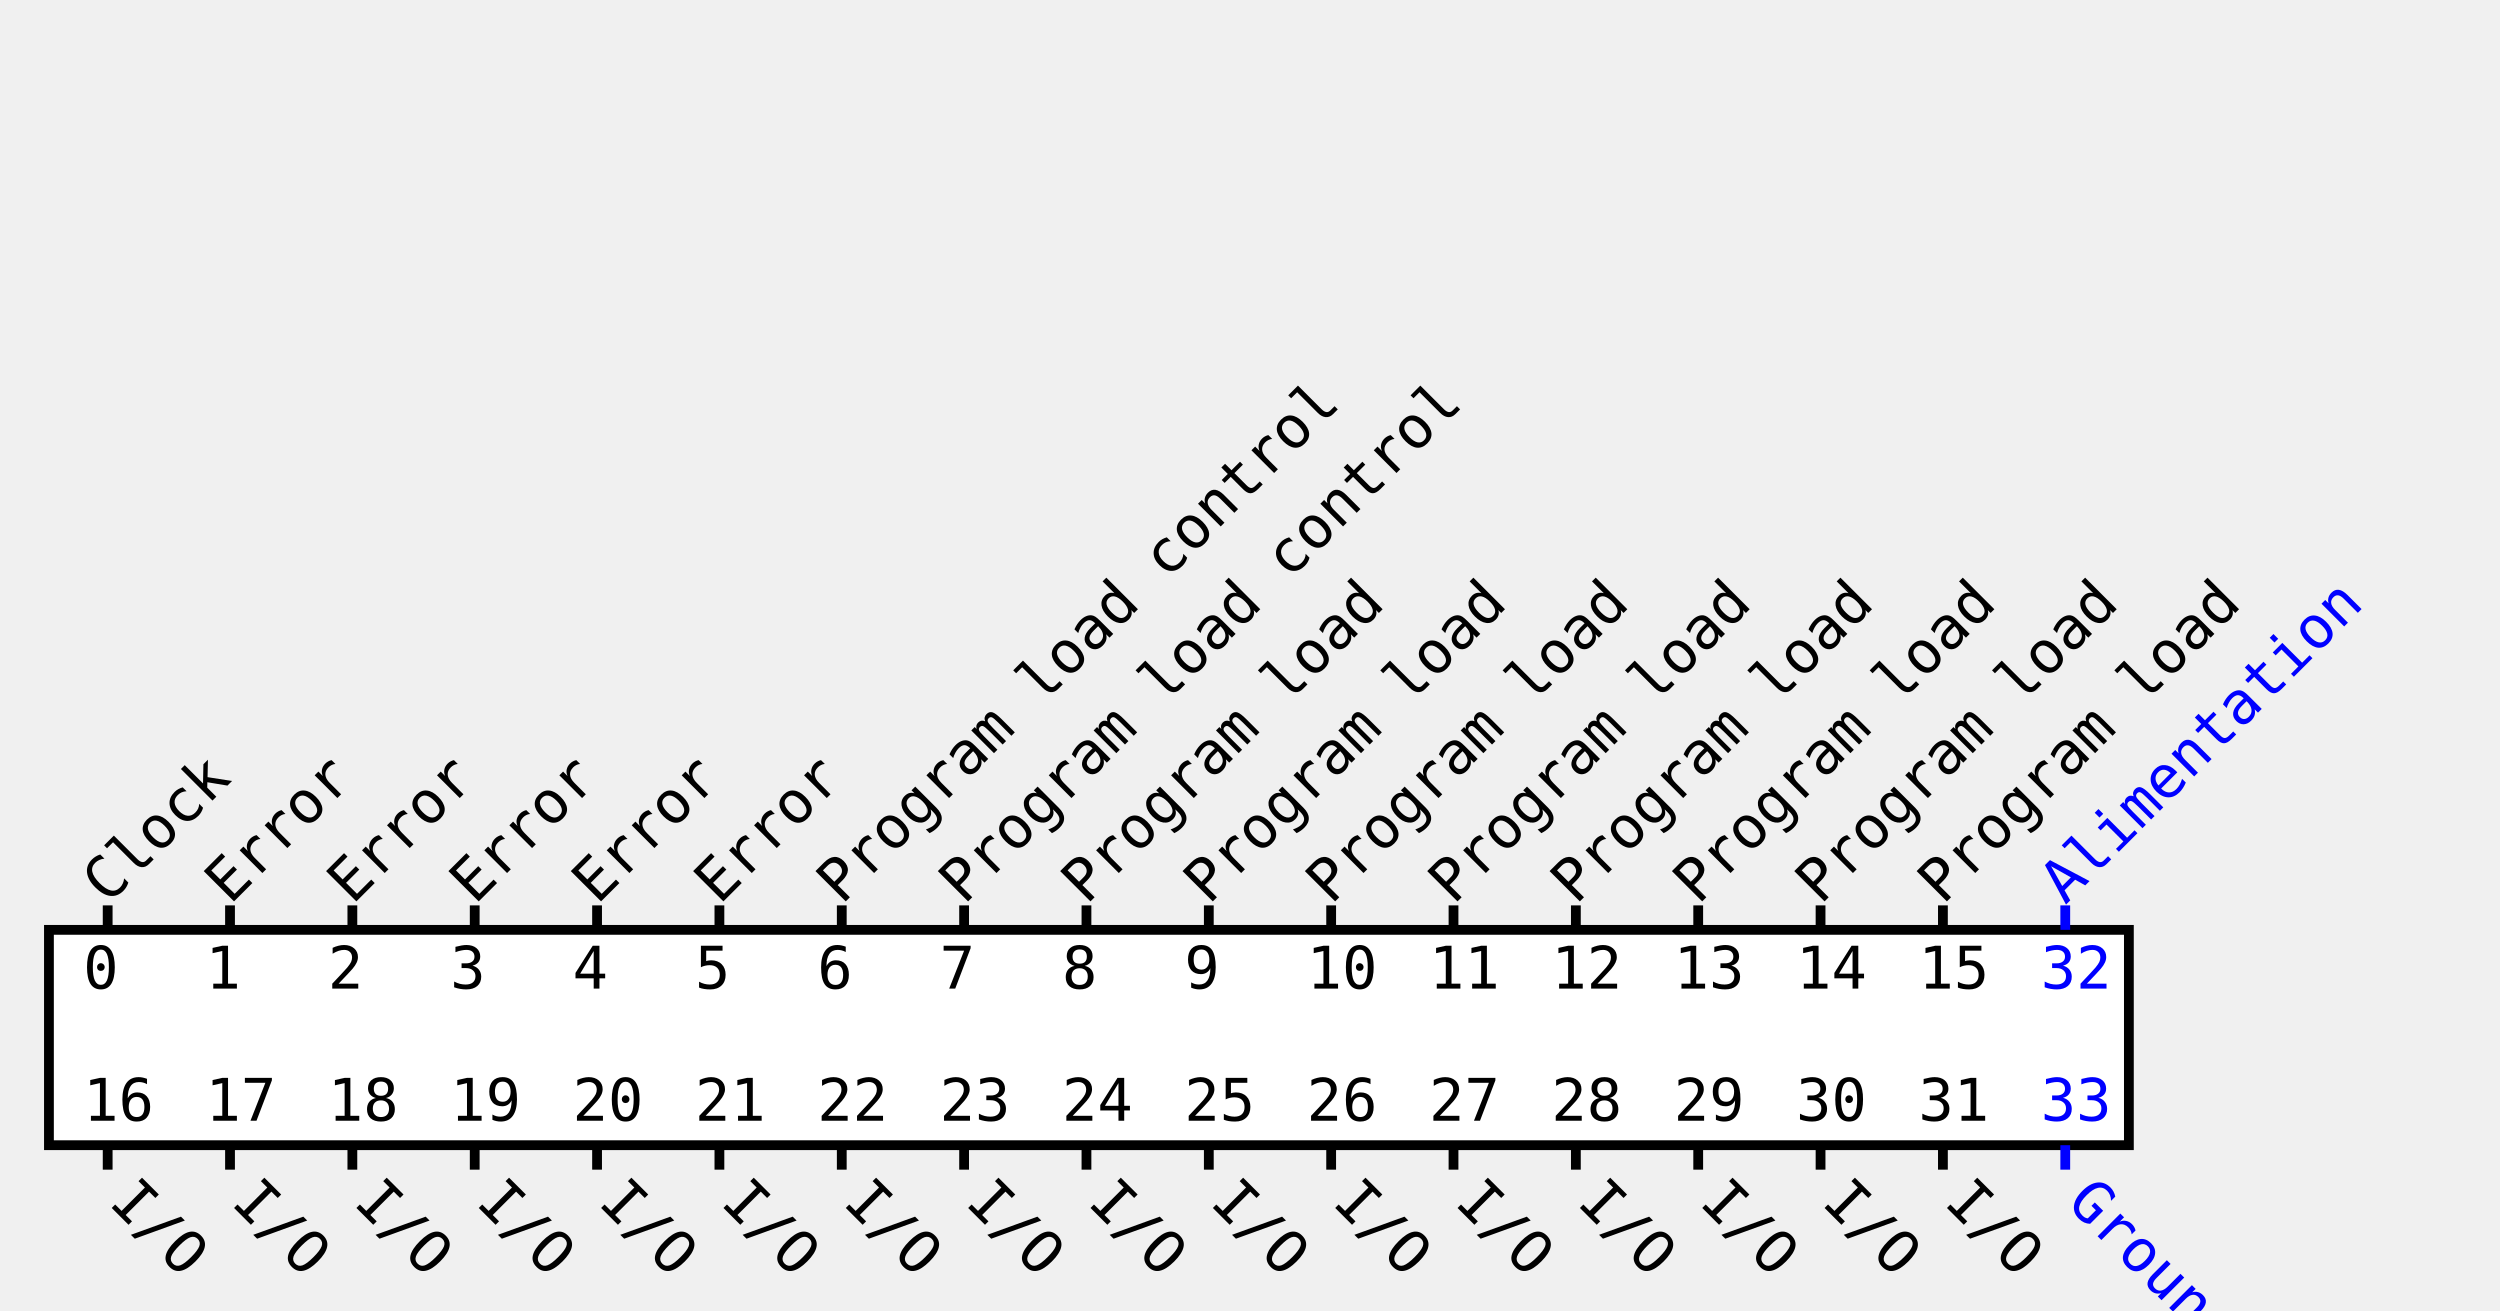
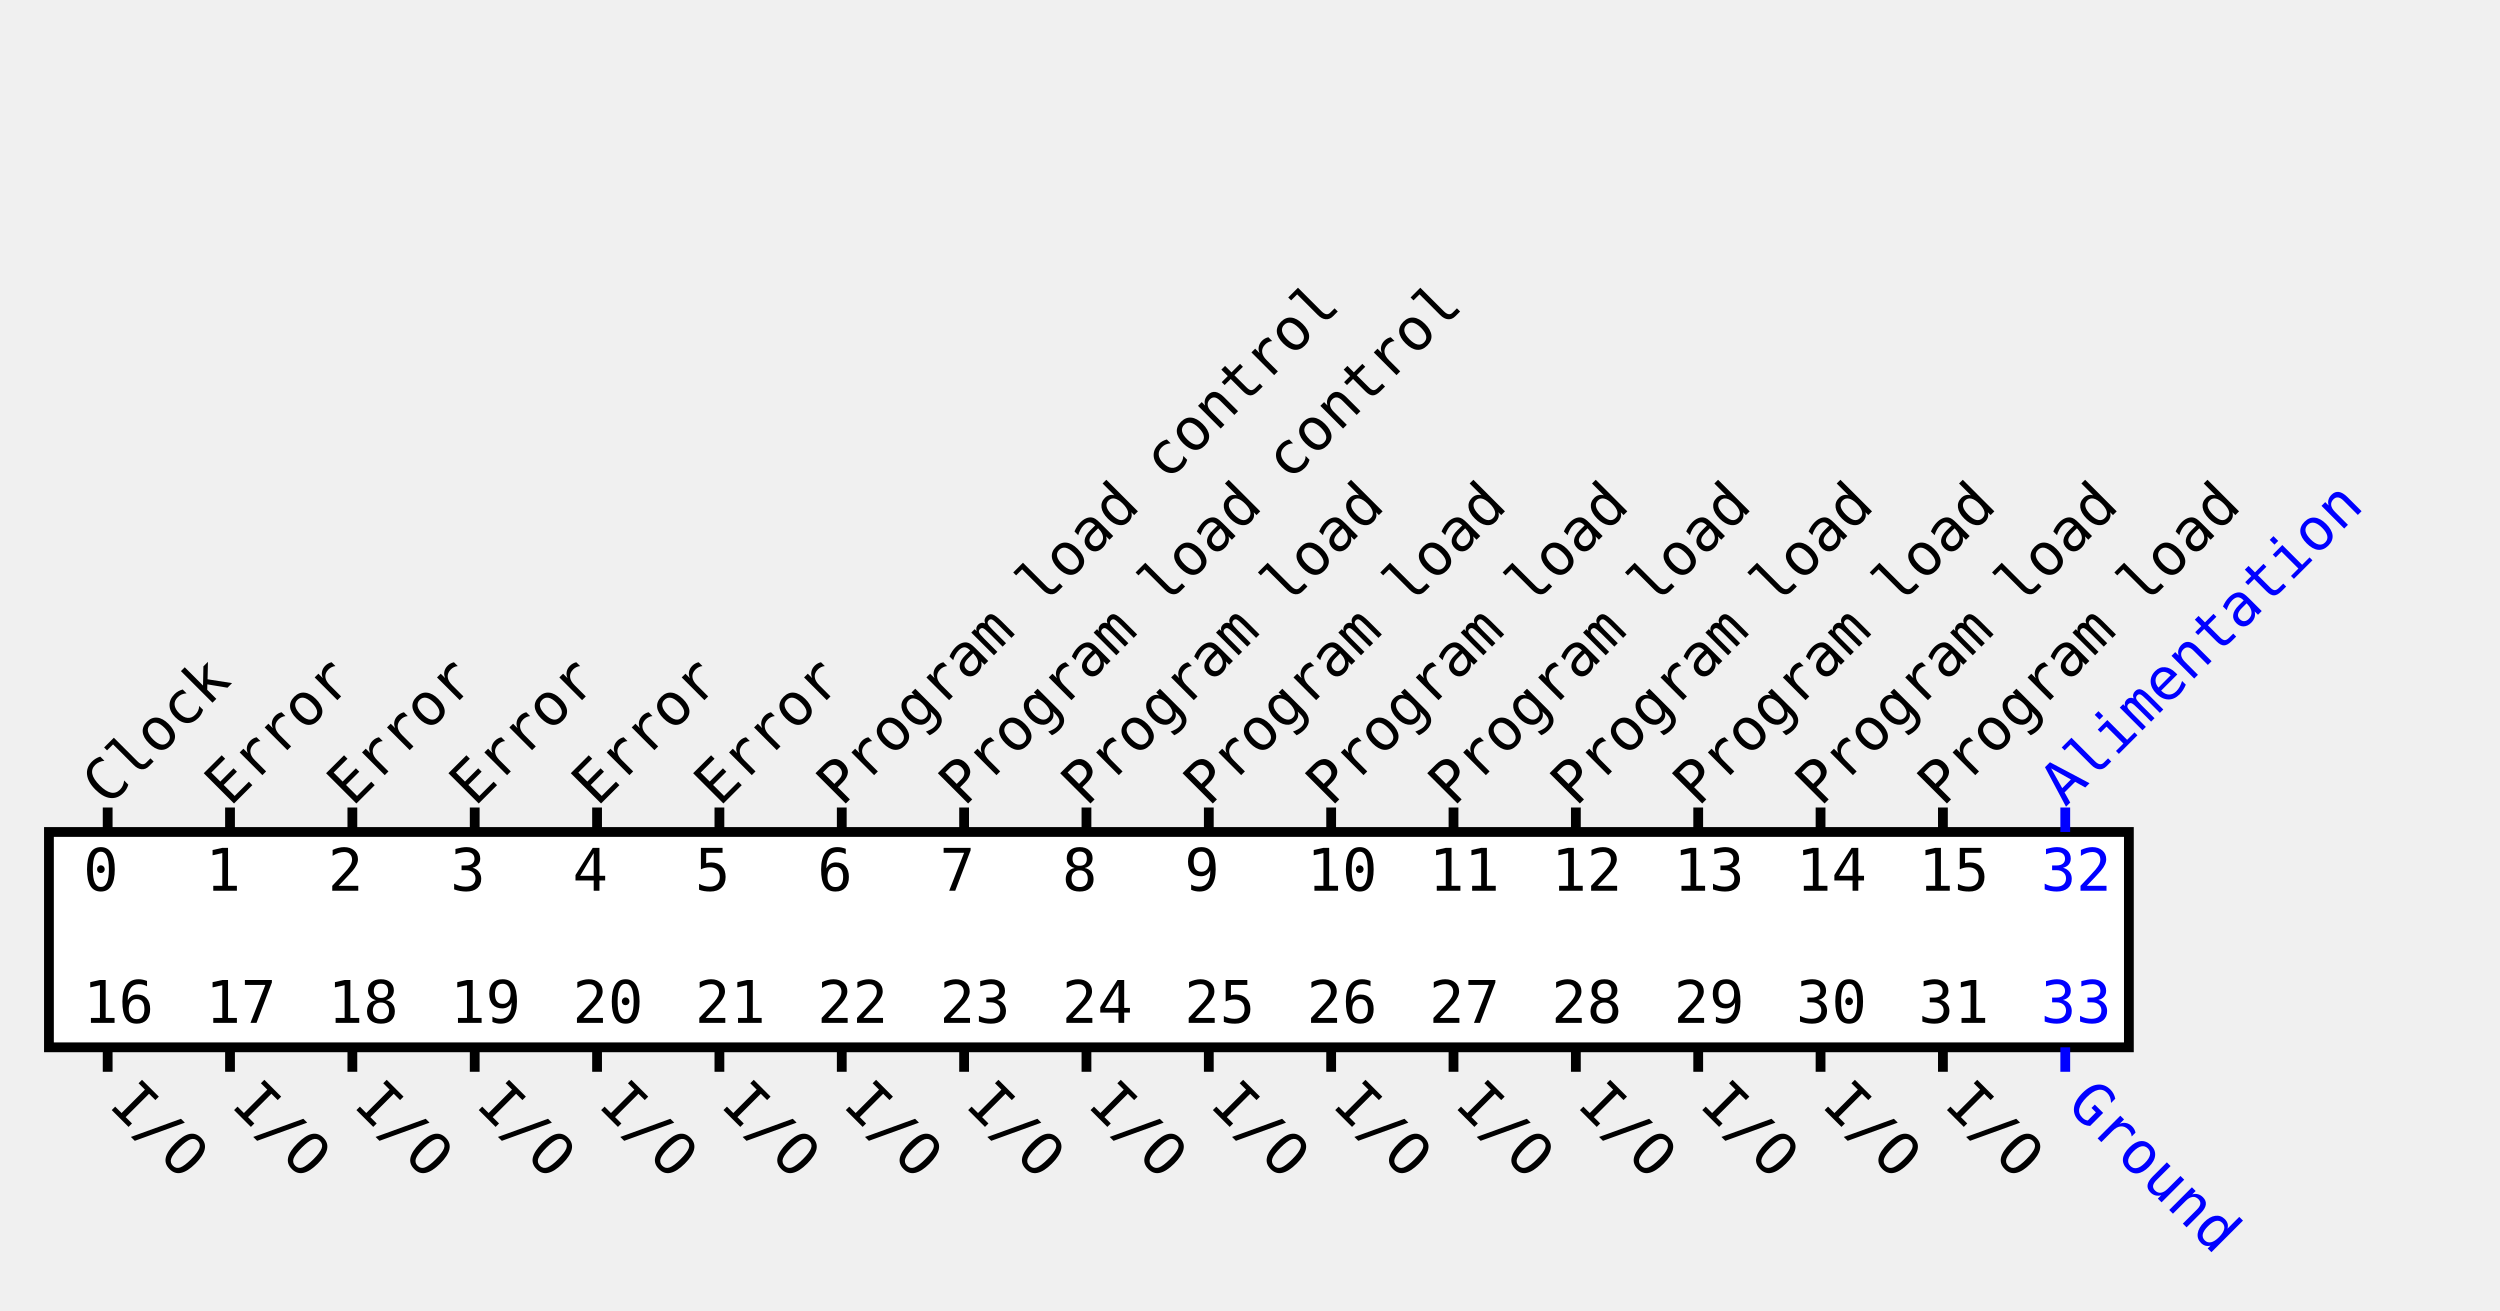
<svg xmlns="http://www.w3.org/2000/svg" version="1.1">
-   <rect x="10" y="190" width="425" height="44" fill="white" stroke-width="2" stroke="black" />
-   <line x1="22" y1="190" x2="22" y2="185" stroke="black" stroke-width="2" />
-   <text x="17" y="202" font-family="monospace" fill="black">0</text>
-   <text x="22" y="185" transform="rotate(-45 22 185)" font-family="monospace" fill="black">Clock</text>
-   <line x1="47" y1="190" x2="47" y2="185" stroke="black" stroke-width="2" />
-   <text x="42" y="202" font-family="monospace" fill="black">1</text>
-   <text x="47" y="185" transform="rotate(-45 47 185)" font-family="monospace" fill="black">Error</text>
-   <line x1="72" y1="190" x2="72" y2="185" stroke="black" stroke-width="2" />
-   <text x="67" y="202" font-family="monospace" fill="black">2</text>
-   <text x="72" y="185" transform="rotate(-45 72 185)" font-family="monospace" fill="black">Error</text>
-   <line x1="97" y1="190" x2="97" y2="185" stroke="black" stroke-width="2" />
-   <text x="92" y="202" font-family="monospace" fill="black">3</text>
-   <text x="97" y="185" transform="rotate(-45 97 185)" font-family="monospace" fill="black">Error</text>
-   <line x1="122" y1="190" x2="122" y2="185" stroke="black" stroke-width="2" />
-   <text x="117" y="202" font-family="monospace" fill="black">4</text>
-   <text x="122" y="185" transform="rotate(-45 122 185)" font-family="monospace" fill="black">Error</text>
-   <line x1="147" y1="190" x2="147" y2="185" stroke="black" stroke-width="2" />
-   <text x="142" y="202" font-family="monospace" fill="black">5</text>
-   <text x="147" y="185" transform="rotate(-45 147 185)" font-family="monospace" fill="black">Error</text>
-   <line x1="172" y1="190" x2="172" y2="185" stroke="black" stroke-width="2" />
-   <text x="167" y="202" font-family="monospace" fill="black">6</text>
-   <text x="172" y="185" transform="rotate(-45 172 185)" font-family="monospace" fill="black">Program load control</text>
-   <line x1="197" y1="190" x2="197" y2="185" stroke="black" stroke-width="2" />
-   <text x="192" y="202" font-family="monospace" fill="black">7</text>
-   <text x="197" y="185" transform="rotate(-45 197 185)" font-family="monospace" fill="black">Program load control</text>
-   <line x1="222" y1="190" x2="222" y2="185" stroke="black" stroke-width="2" />
-   <text x="217" y="202" font-family="monospace" fill="black">8</text>
-   <text x="222" y="185" transform="rotate(-45 222 185)" font-family="monospace" fill="black">Program load</text>
-   <line x1="247" y1="190" x2="247" y2="185" stroke="black" stroke-width="2" />
-   <text x="242" y="202" font-family="monospace" fill="black">9</text>
-   <text x="247" y="185" transform="rotate(-45 247 185)" font-family="monospace" fill="black">Program load</text>
-   <line x1="272" y1="190" x2="272" y2="185" stroke="black" stroke-width="2" />
-   <text x="267" y="202" font-family="monospace" fill="black">10</text>
-   <text x="272" y="185" transform="rotate(-45 272 185)" font-family="monospace" fill="black">Program load</text>
-   <line x1="297" y1="190" x2="297" y2="185" stroke="black" stroke-width="2" />
-   <text x="292" y="202" font-family="monospace" fill="black">11</text>
-   <text x="297" y="185" transform="rotate(-45 297 185)" font-family="monospace" fill="black">Program load</text>
-   <line x1="322" y1="190" x2="322" y2="185" stroke="black" stroke-width="2" />
-   <text x="317" y="202" font-family="monospace" fill="black">12</text>
-   <text x="322" y="185" transform="rotate(-45 322 185)" font-family="monospace" fill="black">Program load</text>
-   <line x1="347" y1="190" x2="347" y2="185" stroke="black" stroke-width="2" />
-   <text x="342" y="202" font-family="monospace" fill="black">13</text>
-   <text x="347" y="185" transform="rotate(-45 347 185)" font-family="monospace" fill="black">Program load</text>
-   <line x1="372" y1="190" x2="372" y2="185" stroke="black" stroke-width="2" />
-   <text x="367" y="202" font-family="monospace" fill="black">14</text>
-   <text x="372" y="185" transform="rotate(-45 372 185)" font-family="monospace" fill="black">Program load</text>
-   <line x1="397" y1="190" x2="397" y2="185" stroke="black" stroke-width="2" />
-   <text x="392" y="202" font-family="monospace" fill="black">15</text>
-   <text x="397" y="185" transform="rotate(-45 397 185)" font-family="monospace" fill="black">Program load</text>
-   <line x1="422" y1="190" x2="422" y2="185" stroke="blue" stroke-width="2" />
-   <text x="417" y="202" font-family="monospace" fill="blue">32</text>
-   <text x="422" y="185" transform="rotate(-45 422 185)" font-family="monospace" fill="blue">Alimentation</text>
-   <line x1="22" y1="234" x2="22" y2="239" stroke="black" stroke-width="2" />
-   <text x="17" y="229" font-family="monospace" fill="black">16</text>
-   <text x="22" y="246" transform="rotate(45 22 246)" font-family="monospace" fill="black">I/O</text>
-   <line x1="47" y1="234" x2="47" y2="239" stroke="black" stroke-width="2" />
-   <text x="42" y="229" font-family="monospace" fill="black">17</text>
-   <text x="47" y="246" transform="rotate(45 47 246)" font-family="monospace" fill="black">I/O</text>
-   <line x1="72" y1="234" x2="72" y2="239" stroke="black" stroke-width="2" />
-   <text x="67" y="229" font-family="monospace" fill="black">18</text>
-   <text x="72" y="246" transform="rotate(45 72 246)" font-family="monospace" fill="black">I/O</text>
-   <line x1="97" y1="234" x2="97" y2="239" stroke="black" stroke-width="2" />
-   <text x="92" y="229" font-family="monospace" fill="black">19</text>
-   <text x="97" y="246" transform="rotate(45 97 246)" font-family="monospace" fill="black">I/O</text>
-   <line x1="122" y1="234" x2="122" y2="239" stroke="black" stroke-width="2" />
-   <text x="117" y="229" font-family="monospace" fill="black">20</text>
-   <text x="122" y="246" transform="rotate(45 122 246)" font-family="monospace" fill="black">I/O</text>
-   <line x1="147" y1="234" x2="147" y2="239" stroke="black" stroke-width="2" />
-   <text x="142" y="229" font-family="monospace" fill="black">21</text>
-   <text x="147" y="246" transform="rotate(45 147 246)" font-family="monospace" fill="black">I/O</text>
-   <line x1="172" y1="234" x2="172" y2="239" stroke="black" stroke-width="2" />
-   <text x="167" y="229" font-family="monospace" fill="black">22</text>
-   <text x="172" y="246" transform="rotate(45 172 246)" font-family="monospace" fill="black">I/O</text>
-   <line x1="197" y1="234" x2="197" y2="239" stroke="black" stroke-width="2" />
-   <text x="192" y="229" font-family="monospace" fill="black">23</text>
-   <text x="197" y="246" transform="rotate(45 197 246)" font-family="monospace" fill="black">I/O</text>
-   <line x1="222" y1="234" x2="222" y2="239" stroke="black" stroke-width="2" />
-   <text x="217" y="229" font-family="monospace" fill="black">24</text>
-   <text x="222" y="246" transform="rotate(45 222 246)" font-family="monospace" fill="black">I/O</text>
-   <line x1="247" y1="234" x2="247" y2="239" stroke="black" stroke-width="2" />
-   <text x="242" y="229" font-family="monospace" fill="black">25</text>
-   <text x="247" y="246" transform="rotate(45 247 246)" font-family="monospace" fill="black">I/O</text>
-   <line x1="272" y1="234" x2="272" y2="239" stroke="black" stroke-width="2" />
-   <text x="267" y="229" font-family="monospace" fill="black">26</text>
-   <text x="272" y="246" transform="rotate(45 272 246)" font-family="monospace" fill="black">I/O</text>
-   <line x1="297" y1="234" x2="297" y2="239" stroke="black" stroke-width="2" />
-   <text x="292" y="229" font-family="monospace" fill="black">27</text>
-   <text x="297" y="246" transform="rotate(45 297 246)" font-family="monospace" fill="black">I/O</text>
-   <line x1="322" y1="234" x2="322" y2="239" stroke="black" stroke-width="2" />
-   <text x="317" y="229" font-family="monospace" fill="black">28</text>
-   <text x="322" y="246" transform="rotate(45 322 246)" font-family="monospace" fill="black">I/O</text>
-   <line x1="347" y1="234" x2="347" y2="239" stroke="black" stroke-width="2" />
-   <text x="342" y="229" font-family="monospace" fill="black">29</text>
-   <text x="347" y="246" transform="rotate(45 347 246)" font-family="monospace" fill="black">I/O</text>
-   <line x1="372" y1="234" x2="372" y2="239" stroke="black" stroke-width="2" />
-   <text x="367" y="229" font-family="monospace" fill="black">30</text>
-   <text x="372" y="246" transform="rotate(45 372 246)" font-family="monospace" fill="black">I/O</text>
-   <line x1="397" y1="234" x2="397" y2="239" stroke="black" stroke-width="2" />
-   <text x="392" y="229" font-family="monospace" fill="black">31</text>
-   <text x="397" y="246" transform="rotate(45 397 246)" font-family="monospace" fill="black">I/O</text>
-   <line x1="422" y1="234" x2="422" y2="239" stroke="blue" stroke-width="2" />
-   <text x="417" y="229" font-family="monospace" fill="blue">33</text>
-   <text x="422" y="246" transform="rotate(45 422 246)" font-family="monospace" fill="blue">Ground</text>
+   <rect x="10" y="170" width="425" height="44" fill="white" stroke-width="2" stroke="black" />
+   <line x1="22" y1="170" x2="22" y2="165" stroke="black" stroke-width="2" />
+   <text x="17" y="182" font-family="monospace" fill="black">0</text>
+   <text x="22" y="165" transform="rotate(-45 22 165)" font-family="monospace" fill="black">Clock</text>
+   <line x1="47" y1="170" x2="47" y2="165" stroke="black" stroke-width="2" />
+   <text x="42" y="182" font-family="monospace" fill="black">1</text>
+   <text x="47" y="165" transform="rotate(-45 47 165)" font-family="monospace" fill="black">Error</text>
+   <line x1="72" y1="170" x2="72" y2="165" stroke="black" stroke-width="2" />
+   <text x="67" y="182" font-family="monospace" fill="black">2</text>
+   <text x="72" y="165" transform="rotate(-45 72 165)" font-family="monospace" fill="black">Error</text>
+   <line x1="97" y1="170" x2="97" y2="165" stroke="black" stroke-width="2" />
+   <text x="92" y="182" font-family="monospace" fill="black">3</text>
+   <text x="97" y="165" transform="rotate(-45 97 165)" font-family="monospace" fill="black">Error</text>
+   <line x1="122" y1="170" x2="122" y2="165" stroke="black" stroke-width="2" />
+   <text x="117" y="182" font-family="monospace" fill="black">4</text>
+   <text x="122" y="165" transform="rotate(-45 122 165)" font-family="monospace" fill="black">Error</text>
+   <line x1="147" y1="170" x2="147" y2="165" stroke="black" stroke-width="2" />
+   <text x="142" y="182" font-family="monospace" fill="black">5</text>
+   <text x="147" y="165" transform="rotate(-45 147 165)" font-family="monospace" fill="black">Error</text>
+   <line x1="172" y1="170" x2="172" y2="165" stroke="black" stroke-width="2" />
+   <text x="167" y="182" font-family="monospace" fill="black">6</text>
+   <text x="172" y="165" transform="rotate(-45 172 165)" font-family="monospace" fill="black">Program load control</text>
+   <line x1="197" y1="170" x2="197" y2="165" stroke="black" stroke-width="2" />
+   <text x="192" y="182" font-family="monospace" fill="black">7</text>
+   <text x="197" y="165" transform="rotate(-45 197 165)" font-family="monospace" fill="black">Program load control</text>
+   <line x1="222" y1="170" x2="222" y2="165" stroke="black" stroke-width="2" />
+   <text x="217" y="182" font-family="monospace" fill="black">8</text>
+   <text x="222" y="165" transform="rotate(-45 222 165)" font-family="monospace" fill="black">Program load</text>
+   <line x1="247" y1="170" x2="247" y2="165" stroke="black" stroke-width="2" />
+   <text x="242" y="182" font-family="monospace" fill="black">9</text>
+   <text x="247" y="165" transform="rotate(-45 247 165)" font-family="monospace" fill="black">Program load</text>
+   <line x1="272" y1="170" x2="272" y2="165" stroke="black" stroke-width="2" />
+   <text x="267" y="182" font-family="monospace" fill="black">10</text>
+   <text x="272" y="165" transform="rotate(-45 272 165)" font-family="monospace" fill="black">Program load</text>
+   <line x1="297" y1="170" x2="297" y2="165" stroke="black" stroke-width="2" />
+   <text x="292" y="182" font-family="monospace" fill="black">11</text>
+   <text x="297" y="165" transform="rotate(-45 297 165)" font-family="monospace" fill="black">Program load</text>
+   <line x1="322" y1="170" x2="322" y2="165" stroke="black" stroke-width="2" />
+   <text x="317" y="182" font-family="monospace" fill="black">12</text>
+   <text x="322" y="165" transform="rotate(-45 322 165)" font-family="monospace" fill="black">Program load</text>
+   <line x1="347" y1="170" x2="347" y2="165" stroke="black" stroke-width="2" />
+   <text x="342" y="182" font-family="monospace" fill="black">13</text>
+   <text x="347" y="165" transform="rotate(-45 347 165)" font-family="monospace" fill="black">Program load</text>
+   <line x1="372" y1="170" x2="372" y2="165" stroke="black" stroke-width="2" />
+   <text x="367" y="182" font-family="monospace" fill="black">14</text>
+   <text x="372" y="165" transform="rotate(-45 372 165)" font-family="monospace" fill="black">Program load</text>
+   <line x1="397" y1="170" x2="397" y2="165" stroke="black" stroke-width="2" />
+   <text x="392" y="182" font-family="monospace" fill="black">15</text>
+   <text x="397" y="165" transform="rotate(-45 397 165)" font-family="monospace" fill="black">Program load</text>
+   <line x1="422" y1="170" x2="422" y2="165" stroke="blue" stroke-width="2" />
+   <text x="417" y="182" font-family="monospace" fill="blue">32</text>
+   <text x="422" y="165" transform="rotate(-45 422 165)" font-family="monospace" fill="blue">Alimentation</text>
+   <line x1="22" y1="214" x2="22" y2="219" stroke="black" stroke-width="2" />
+   <text x="17" y="209" font-family="monospace" fill="black">16</text>
+   <text x="22" y="226" transform="rotate(45 22 226)" font-family="monospace" fill="black">I/O</text>
+   <line x1="47" y1="214" x2="47" y2="219" stroke="black" stroke-width="2" />
+   <text x="42" y="209" font-family="monospace" fill="black">17</text>
+   <text x="47" y="226" transform="rotate(45 47 226)" font-family="monospace" fill="black">I/O</text>
+   <line x1="72" y1="214" x2="72" y2="219" stroke="black" stroke-width="2" />
+   <text x="67" y="209" font-family="monospace" fill="black">18</text>
+   <text x="72" y="226" transform="rotate(45 72 226)" font-family="monospace" fill="black">I/O</text>
+   <line x1="97" y1="214" x2="97" y2="219" stroke="black" stroke-width="2" />
+   <text x="92" y="209" font-family="monospace" fill="black">19</text>
+   <text x="97" y="226" transform="rotate(45 97 226)" font-family="monospace" fill="black">I/O</text>
+   <line x1="122" y1="214" x2="122" y2="219" stroke="black" stroke-width="2" />
+   <text x="117" y="209" font-family="monospace" fill="black">20</text>
+   <text x="122" y="226" transform="rotate(45 122 226)" font-family="monospace" fill="black">I/O</text>
+   <line x1="147" y1="214" x2="147" y2="219" stroke="black" stroke-width="2" />
+   <text x="142" y="209" font-family="monospace" fill="black">21</text>
+   <text x="147" y="226" transform="rotate(45 147 226)" font-family="monospace" fill="black">I/O</text>
+   <line x1="172" y1="214" x2="172" y2="219" stroke="black" stroke-width="2" />
+   <text x="167" y="209" font-family="monospace" fill="black">22</text>
+   <text x="172" y="226" transform="rotate(45 172 226)" font-family="monospace" fill="black">I/O</text>
+   <line x1="197" y1="214" x2="197" y2="219" stroke="black" stroke-width="2" />
+   <text x="192" y="209" font-family="monospace" fill="black">23</text>
+   <text x="197" y="226" transform="rotate(45 197 226)" font-family="monospace" fill="black">I/O</text>
+   <line x1="222" y1="214" x2="222" y2="219" stroke="black" stroke-width="2" />
+   <text x="217" y="209" font-family="monospace" fill="black">24</text>
+   <text x="222" y="226" transform="rotate(45 222 226)" font-family="monospace" fill="black">I/O</text>
+   <line x1="247" y1="214" x2="247" y2="219" stroke="black" stroke-width="2" />
+   <text x="242" y="209" font-family="monospace" fill="black">25</text>
+   <text x="247" y="226" transform="rotate(45 247 226)" font-family="monospace" fill="black">I/O</text>
+   <line x1="272" y1="214" x2="272" y2="219" stroke="black" stroke-width="2" />
+   <text x="267" y="209" font-family="monospace" fill="black">26</text>
+   <text x="272" y="226" transform="rotate(45 272 226)" font-family="monospace" fill="black">I/O</text>
+   <line x1="297" y1="214" x2="297" y2="219" stroke="black" stroke-width="2" />
+   <text x="292" y="209" font-family="monospace" fill="black">27</text>
+   <text x="297" y="226" transform="rotate(45 297 226)" font-family="monospace" fill="black">I/O</text>
+   <line x1="322" y1="214" x2="322" y2="219" stroke="black" stroke-width="2" />
+   <text x="317" y="209" font-family="monospace" fill="black">28</text>
+   <text x="322" y="226" transform="rotate(45 322 226)" font-family="monospace" fill="black">I/O</text>
+   <line x1="347" y1="214" x2="347" y2="219" stroke="black" stroke-width="2" />
+   <text x="342" y="209" font-family="monospace" fill="black">29</text>
+   <text x="347" y="226" transform="rotate(45 347 226)" font-family="monospace" fill="black">I/O</text>
+   <line x1="372" y1="214" x2="372" y2="219" stroke="black" stroke-width="2" />
+   <text x="367" y="209" font-family="monospace" fill="black">30</text>
+   <text x="372" y="226" transform="rotate(45 372 226)" font-family="monospace" fill="black">I/O</text>
+   <line x1="397" y1="214" x2="397" y2="219" stroke="black" stroke-width="2" />
+   <text x="392" y="209" font-family="monospace" fill="black">31</text>
+   <text x="397" y="226" transform="rotate(45 397 226)" font-family="monospace" fill="black">I/O</text>
+   <line x1="422" y1="214" x2="422" y2="219" stroke="blue" stroke-width="2" />
+   <text x="417" y="209" font-family="monospace" fill="blue">33</text>
+   <text x="422" y="226" transform="rotate(45 422 226)" font-family="monospace" fill="blue">Ground</text>
</svg>
